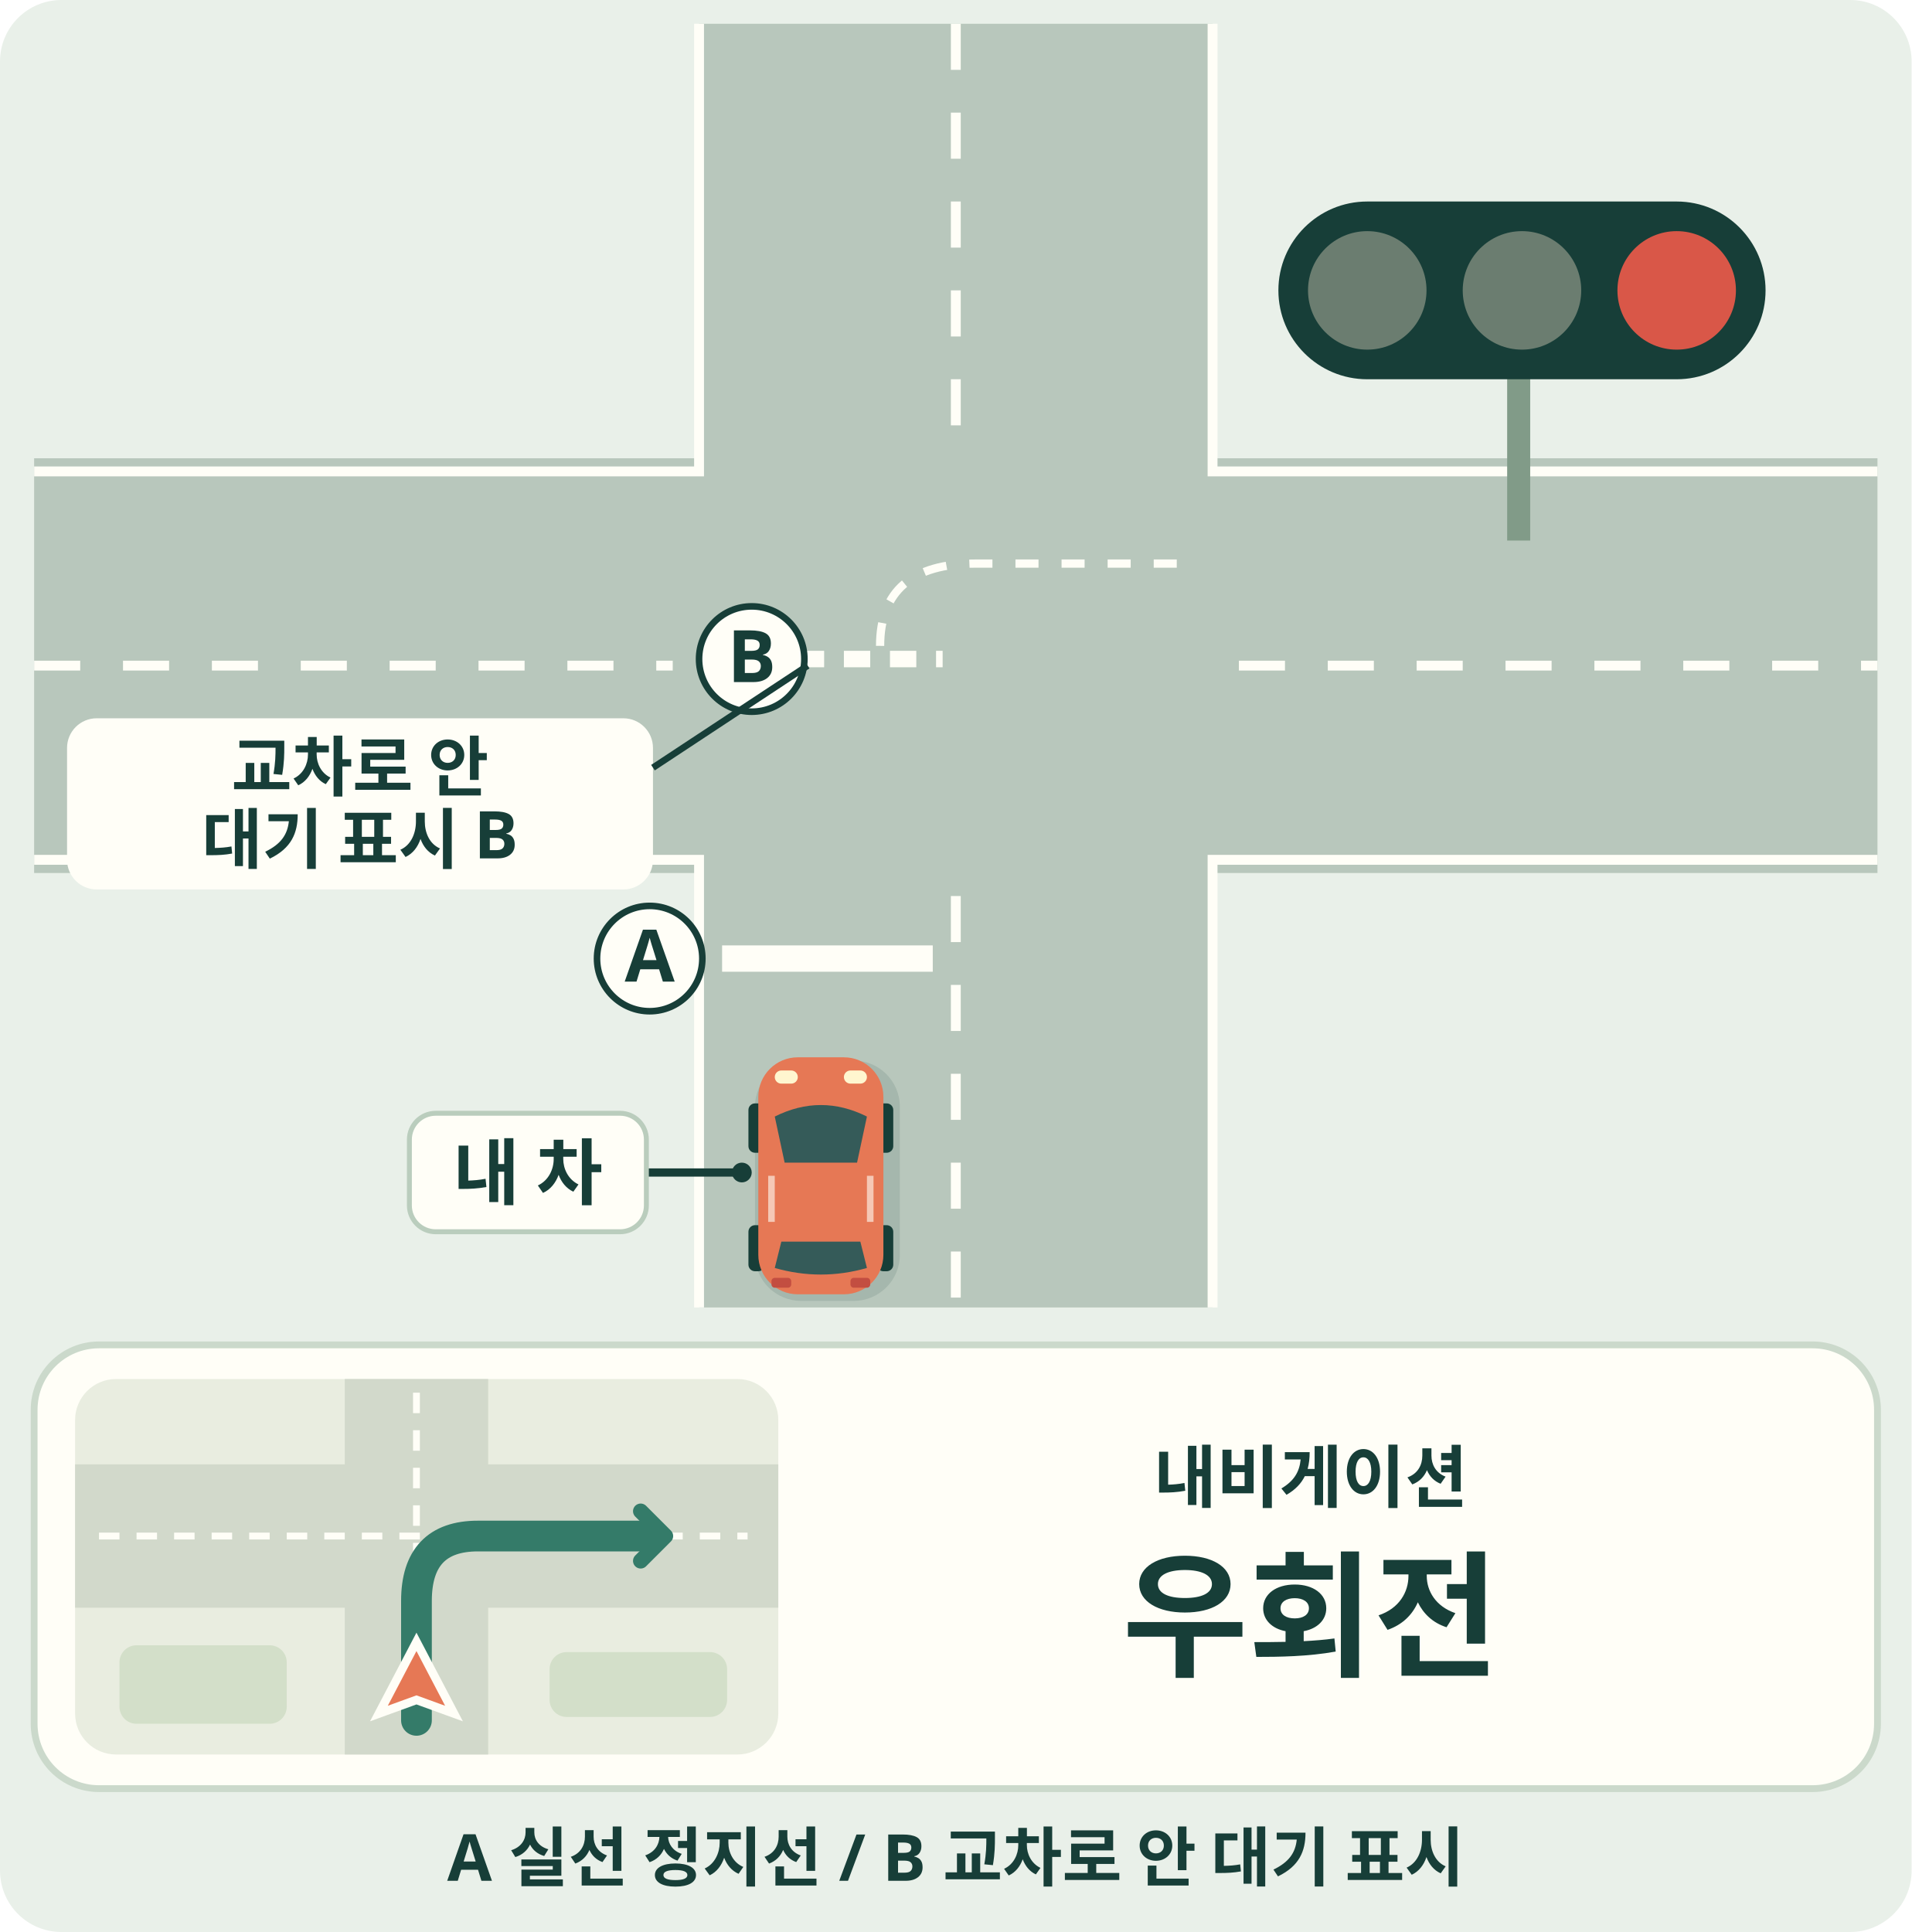
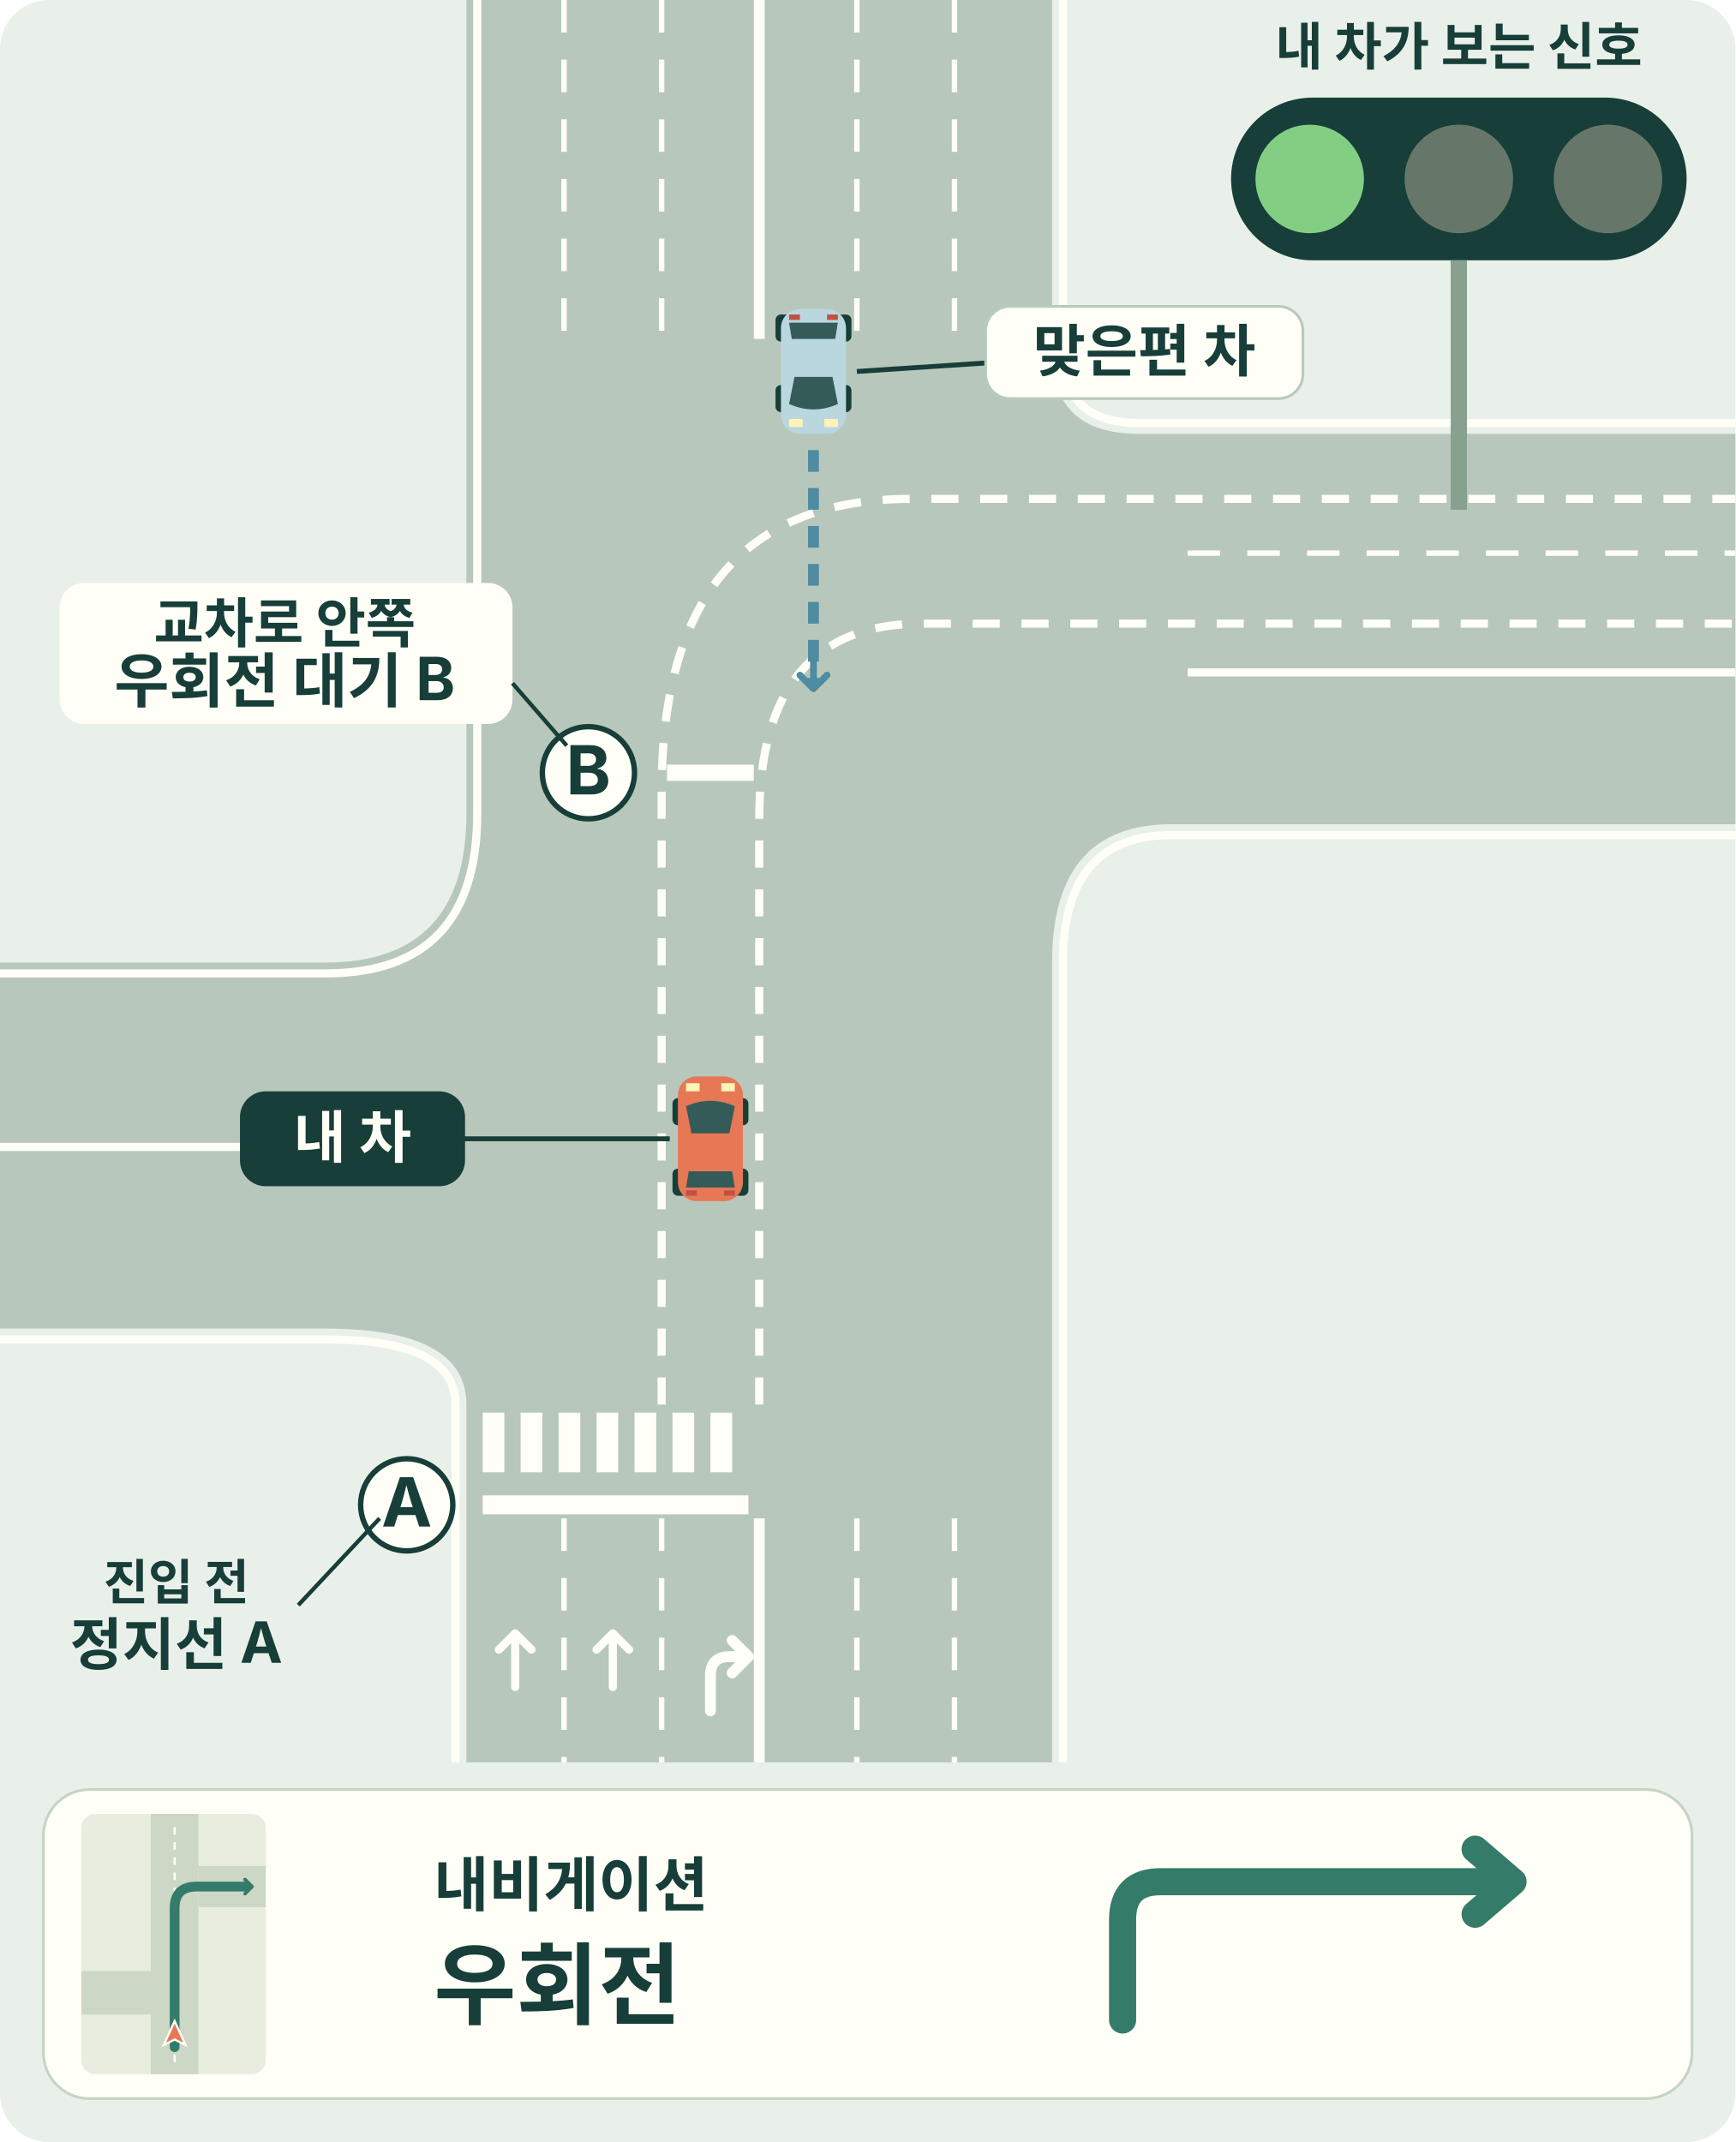
- <svg xmlns="http://www.w3.org/2000/svg" data-question-id="turn-05" viewBox="0 0 560 566" role="img" aria-label="빨간불. 교차로 안 B 대기 표시까지 갈까요?. A 실선 정지선 / B 교차로 안 대기 표시. 빨간 원형 신호. 내비 경로: 우회전" class="scene-art">
-   <rect width="560" height="566" rx="18" fill="#e9f0e9" />
-   <svg width="540" height="390" viewBox="0 0 560 390" x="10" y="0" overflow="hidden">
-     <rect y="132" width="560" height="126" fill="#b8c7bc" />
-     <rect x="202" width="156" height="390" fill="#b8c7bc" />
-     <path d="M0 136h202V0M358 0v136h202M0 254h202v136M358 390V254h202" stroke="#fffef7" stroke-width="3" fill="none" />
-     <path d="M280 0v126M280 265v125M0 195h194M366 195h194" stroke="#fffef7" stroke-width="3" stroke-dasharray="14 13" />
-     <path data-marking="stop-line" data-line-id="A" d="M209 284h64" stroke="#fffef7" stroke-width="8" />
-     <circle cx="187" cy="284" r="16" fill="#fffef7" stroke="#173e38" stroke-width="2" />
-     <text x="187" y="291" font-size="22" fill="#173e38" font-family="Pretendard, 'Noto Sans KR', sans-serif" font-weight="700" text-anchor="middle">A</text>
-     <path data-marking="waiting-guide" data-line-id="B" d="M232 193h44" stroke="#fffef7" stroke-width="5" stroke-dasharray="8 6" />
-     <path d="M257 189q0 -25 29 -25h65" stroke="#fffef7" stroke-width="2.5" stroke-dasharray="7 7" fill="none" />
-     <circle cx="218" cy="193" r="16" fill="#fffef7" stroke="#173e38" stroke-width="2" />
-     <text x="218" y="200" font-size="22" fill="#173e38" font-family="Pretendard, 'Noto Sans KR', sans-serif" font-weight="700" text-anchor="middle">B</text>
-     <rect x="10" y="211" width="178" height="52" rx="9" fill="#fffef7" />
-     <text x="99" y="233" font-size="20" fill="#173e38" font-family="Pretendard, 'Noto Sans KR', sans-serif" font-weight="700" text-anchor="middle">교차로 안</text>
-     <text x="99" y="255" font-size="20" fill="#173e38" font-family="Pretendard, 'Noto Sans KR', sans-serif" font-weight="700" text-anchor="middle">대기 표시 B</text>
-     <path d="M188 226l47 -31" stroke="#173e38" stroke-width="2" fill="none" />
-     <g data-vehicle-role="own" data-car-x="239" data-car-y="349" data-car-role="내 차" data-car-side="left" data-car-dy="0" transform="translate(239 349) rotate(0) scale(1)">
-       <rect x="-20" y="-34" width="44" height="73" rx="14" fill="#173e38" opacity=".12" />
-       <rect x="-22" y="-21" width="5" height="15" rx="2" fill="#173e38" />
-       <rect x="17" y="-21" width="5" height="15" rx="2" fill="#173e38" />
-       <rect x="-22" y="16" width="5" height="14" rx="2" fill="#173e38" />
-       <rect x="17" y="16" width="5" height="14" rx="2" fill="#173e38" />
-       <rect x="-19" y="-35" width="38" height="72" rx="12" fill="#e67855" />
-       <path d="M-14 -17q14 -7 28 0l-3 14h-22Z" fill="#355b59" />
-       <path d="M-12 21h24l2 8q-14 4 -28 0Z" fill="#355b59" />
-       <path d="M-15 1v14M15 1v14" stroke="#fffef7" stroke-opacity=".6" stroke-width="2" />
-       <rect x="-14" y="-31" width="7" height="4" rx="2" fill="#fff6cf" />
-       <rect x="7" y="-31" width="7" height="4" rx="2" fill="#fff6cf" />
-       <rect x="-15" y="32" width="6" height="3" rx="1" fill="#c34e41" />
-       <rect x="9" y="32" width="6" height="3" rx="1" fill="#c34e41" />
+ <svg xmlns="http://www.w3.org/2000/svg" data-question-id="turn-05" viewBox="0 0 640 790" role="img" aria-label="초록불에 들어왔는데 B까지 아직 한참 남았어요.. 초록 원형 신호. 내비 경로: 우회전. 넓고 어긋난 교차로. 진입 전 정지선 A와 교차로 깊숙한 우회전 대기 표시 B 사이에 여러 대 길이의 진입 구간이 있음. 내 차는 A를 지난 뒤 B에 한참 못 미친 교차로 안. 맞은편 차량이 직진하며 접근 중" data-scenario-feature="deep-right-turn" style="font-family:-apple-system,BlinkMacSystemFont,'Apple SD Gothic Neo',sans-serif">
+   <rect width="640" height="790" rx="18" fill="#e9f0e9" />
+   <g data-road-layout="large-offset-intersection" data-entry-line-y="555" data-waiting-line-y="285" data-stage="early-inside">
+     <path d="M0 355H120Q172 355 172 300V0H388V130Q388 160 420 160H640V304H432Q388 304 388 355V650H172V518Q172 490 120 490H0Z" fill="#b8c7bc" />
+     <path d="M0 359H120Q176 359 176 300V0M392 0V130Q392 156 420 156H640M640 308H432Q392 308 392 355V650M168 650V518Q168 494 120 494H0" fill="none" stroke="#fffef7" stroke-width="3" />
+     <path d="M280 0V125M280 560V650" fill="none" stroke="#fffef7" stroke-width="4" />
+     <path d="M208 0V130M244 0V130M316 0V130M352 0V130M208 560V650M244 560V650M316 560V650M352 560V650" fill="none" stroke="#fffef7" stroke-width="2" stroke-dasharray="12 10" />
+     <path d="M0 423H118M438 248H640" fill="none" stroke="#fffef7" stroke-width="3" />
+     <path d="M438 204H640" fill="none" stroke="#fffef7" stroke-width="2" stroke-dasharray="12 10" />
+     <g data-crosswalk="entry">
+       <rect x="178" y="521" width="8" height="22" fill="#fffef7" />
+       <rect x="192" y="521" width="8" height="22" fill="#fffef7" />
+       <rect x="206" y="521" width="8" height="22" fill="#fffef7" />
+       <rect x="220" y="521" width="8" height="22" fill="#fffef7" />
+       <rect x="234" y="521" width="8" height="22" fill="#fffef7" />
+       <rect x="248" y="521" width="8" height="22" fill="#fffef7" />
+       <rect x="262" y="521" width="8" height="22" fill="#fffef7" />
    </g>
-     <g data-signal-type="road" transform="translate(378 54)">
-       <path d="M73 48v55" stroke="#819b88" stroke-width="7" />
-       <rect width="148" height="54" rx="27" fill="#173e38" />
-       <circle cx="27" cy="27" r="18" fill="#6b7d70" />
-       <circle cx="74" cy="27" r="18" fill="#6b7d70" />
-       <circle cx="121" cy="27" r="18" fill="#d95748" />
+     <path data-marking="stop-line" data-line-id="A" d="M178 555H276" stroke="#fffef7" stroke-width="7" />
+     <path d="M244 518V292Q244 184 336 184H640" fill="none" stroke="#fffef7" stroke-width="3" stroke-dasharray="10 8" />
+     <path d="M280 518V302Q280 230 340 230H640" fill="none" stroke="#fffef7" stroke-width="3" stroke-dasharray="10 8" />
+     <path data-marking="waiting-guide" data-line-id="B" d="M246 285H278" stroke="#fffef7" stroke-width="6" />
+     <circle cx="150" cy="555" r="17" fill="#fffef7" stroke="#173e38" stroke-width="2" />
+     <text x="150" y="563" font-size="25" fill="#173e38" font-weight="700" text-anchor="middle">A</text>
+     <circle cx="217" cy="285" r="17" fill="#fffef7" stroke="#173e38" stroke-width="2" />
+     <text x="217" y="293" font-size="25" fill="#173e38" font-weight="700" text-anchor="middle">B</text>
+     <path d="M0 17V-16m-10 10 10-10 10 10" fill="none" stroke="#fffef7" stroke-width="5" stroke-linecap="round" stroke-linejoin="round" transform="translate(190 612) rotate(0) scale(0.6)" />
+     <path d="M0 17V-16m-10 10 10-10 10 10" fill="none" stroke="#fffef7" stroke-width="5" stroke-linecap="round" stroke-linejoin="round" transform="translate(226 612) rotate(0) scale(0.6)" />
+     <path d="M262 631v-13q0-7 7-7h7m-6-6 6 6-6 6" fill="none" stroke="#fffef7" stroke-width="4" stroke-linecap="round" />
+     <text x="65" y="590" font-size="18" fill="#173e38" font-weight="700" text-anchor="middle">진입 전</text>
+     <text x="65" y="614" font-size="21" fill="#173e38" font-weight="700" text-anchor="middle">정지선 A</text>
+     <path d="M110 592L140 560" fill="none" stroke="#173e38" stroke-width="1.5" />
+     <rect x="22" y="215" width="167" height="52" rx="9" fill="#fffef7" />
+     <text x="105" y="237" font-size="20" fill="#173e38" font-weight="700" text-anchor="middle">교차로 안쪽</text>
+     <text x="105" y="259" font-size="22" fill="#173e38" font-weight="700" text-anchor="middle">우회전 대기 B</text>
+     <path d="M189 252L209 275" fill="none" stroke="#173e38" stroke-width="1.5" />
+   </g>
+   <g data-vehicle-role="oncoming" data-car-x="300" data-car-y="137" data-car-length="46" transform="translate(300 137) rotate(180)">
+     <rect x="-14" y="-15" width="28" height="10" rx="2" fill="#173e38" />
+     <rect x="-14" y="11" width="28" height="10" rx="2" fill="#173e38" />
+     <rect x="-12" y="-23" width="24" height="46" rx="7" fill="#bad6df" />
+     <path d="M-9 -12q9-4 18 0l-2 10h-14ZM-8 12h16l1 6h-18Z" fill="#355b59" />
+     <path d="M-9 -19h5m8 0h5" stroke="#fff3b8" stroke-width="3" />
+     <path d="M-9 20h4m10 0h4" stroke="#c25142" stroke-width="2" />
+   </g>
+   <g>
+     <path d="M422 130L316 137" fill="none" stroke="#173e38" stroke-width="1.8" />
+     <rect x="363.5" y="113" width="117" height="34" rx="9" fill="#fffef7" stroke="#b8cbbb" />
+     <text x="422" y="137" font-size="21" fill="#173e38" font-weight="700" text-anchor="middle">맞은편 차</text>
+   </g>
+   <g data-other-route="straight">
+     <path d="M300 166V253" fill="none" stroke="#4f8ba1" stroke-width="4" stroke-dasharray="8 6" />
+     <path d="M0 17V-16m-10 10 10-10 10 10" fill="none" stroke="#4f8ba1" stroke-width="5" stroke-linecap="round" stroke-linejoin="round" transform="translate(300 246) rotate(180) scale(0.5)" />
+   </g>
+   <g data-vehicle-role="own" data-car-x="262" data-car-y="420" data-car-length="46" transform="translate(262 420) rotate(0)">
+     <rect x="-14" y="-15" width="28" height="10" rx="2" fill="#173e38" />
+     <rect x="-14" y="11" width="28" height="10" rx="2" fill="#173e38" />
+     <rect x="-12" y="-23" width="24" height="46" rx="7" fill="#e67855" />
+     <path d="M-9 -12q9-4 18 0l-2 10h-14ZM-8 12h16l1 6h-18Z" fill="#355b59" />
+     <path d="M-9 -19h5m8 0h5" stroke="#fff3b8" stroke-width="3" />
+     <path d="M-9 20h4m10 0h4" stroke="#c25142" stroke-width="2" />
+   </g>
+   <g>
+     <path d="M130 420L247 420" fill="none" stroke="#173e38" stroke-width="1.8" />
+     <rect x="89" y="403" width="82" height="34" rx="9" fill="#173e38" stroke="#173e38" />
+     <text x="130" y="427" font-size="21" fill="#173e38" font-weight="700" text-anchor="middle" style="fill:#fffef7">내 차</text>
+   </g>
+   <g data-signal-type="road" transform="translate(454 36)">
+     <rect width="168" height="60" rx="30" fill="#173e38" />
+     <circle cx="29" cy="30" r="20" fill="#82cf83" />
+     <circle cx="84" cy="30" r="20" fill="#66776a" />
+     <circle cx="139" cy="30" r="20" fill="#66776a" />
+     <path d="M84 60v92" stroke="#88a08e" stroke-width="6" />
+     <text x="84" y="-12" font-size="19" fill="#173e38" font-weight="700" text-anchor="middle">내 차가 보는 신호</text>
+   </g>
+   <g data-navigation="offset-junction" transform="translate(16 660)">
+     <rect width="608" height="114" rx="17" fill="#fffef7" stroke="#c4d4c5" />
+     <g transform="translate(14 9) scale(.4)">
+       <g>
+         <rect width="170" height="240" rx="13" fill="#e8ede0" />
+         <rect x="64" width="44" height="240" fill="#ccd7c5" />
+         <path d="M108 48H170V86H108M0 145H64V185H0" fill="#ccd7c5" />
+         <path d="M86 12V230" stroke="#fffef7" stroke-width="2" stroke-dasharray="7 7" />
+         <path d="M86 215V87Q86 67 106 67H150" fill="none" stroke="#347b69" stroke-width="9" stroke-linecap="round" />
+         <path d="M0 17V-16m-10 10 10-10 10 10" fill="none" stroke="#347b69" stroke-width="5" stroke-linecap="round" stroke-linejoin="round" transform="translate(147 67) rotate(90) scale(0.65)" />
+         <path d="M86 191l-10 22 10-5 10 5Z" fill="#e67855" stroke="#fffef7" stroke-width="2" />
+       </g>
    </g>
-     <g class="vehicle-callout">
-       <path d="M186 349L215 349" stroke="#173e38" stroke-width="2.5" />
-       <circle cx="215" cy="349" r="3" fill="#173e38" />
-       <rect x="114" y="331" width="72" height="36" rx="8" fill="#fffef7" stroke="#bacdbd" stroke-width="1.5" />
-       <text x="150" y="357" font-size="22" fill="#173e38" font-family="Pretendard, 'Noto Sans KR', sans-serif" font-weight="700" text-anchor="middle">내 차</text>
-     </g>
-   </svg>
-   <g transform="translate(10 394)">
-     <rect width="540" height="130" rx="19" fill="#fffef7" stroke="#cbd9cb" stroke-width="2" />
-     <rect x="12" y="10" width="206" height="110" rx="12" fill="#e9ede0" />
-     <rect x="91" y="10" width="42" height="110" fill="#d2d9cb" />
-     <rect x="12" y="35" width="206" height="42" fill="#d2d9cb" />
-     <path d="M112 14v100M19 56h190" stroke="#fffef7" stroke-width="2" stroke-dasharray="6 5" />
-     <rect x="25" y="88" width="49" height="23" rx="5" fill="#d3dfc9" />
-     <rect x="151" y="90" width="52" height="19" rx="5" fill="#d3dfc9" />
-     <path d="M112 110V75Q112 56 130 56H177" fill="none" stroke="#347b69" stroke-width="9" stroke-linecap="round" stroke-linejoin="round" />
-     <g transform="translate(176 56) rotate(90) scale(0.56)">
-       <path d="M0 17v-32M-13 -3L0 -16 13 -3" fill="none" stroke="#347b69" stroke-width="8" stroke-linecap="round" stroke-linejoin="round" />
-     </g>
-     <path d="M112 87l-11 21 11 -4 11 4Z" fill="#e67855" stroke="#fffef7" stroke-width="2.5" />
-     <text x="374" y="46" font-size="20" fill="#173e38" font-family="Pretendard, 'Noto Sans KR', sans-serif" font-weight="700" text-anchor="middle">내비게이션</text>
-     <text x="374" y="94" font-size="40" fill="#173e38" font-family="Pretendard, 'Noto Sans KR', sans-serif" font-weight="700" text-anchor="middle">우회전</text>
+     <text x="144" y="43" font-size="22" fill="#173e38" font-weight="700">내비게이션</text>
+     <text x="144" y="84" font-size="33" fill="#173e38" font-weight="700">우회전</text>
+     <path d="M398 85V48q0-14 14-14h130m-14-12 14 12-14 12" fill="none" stroke="#347b69" stroke-width="10" stroke-linecap="round" stroke-linejoin="round" />
  </g>
-   <text x="280" y="551" font-size="19" fill="#173e38" font-family="Pretendard, 'Noto Sans KR', sans-serif" font-weight="700" text-anchor="middle">A 실선 정지선 / B 교차로 안 대기 표시</text>
</svg>
